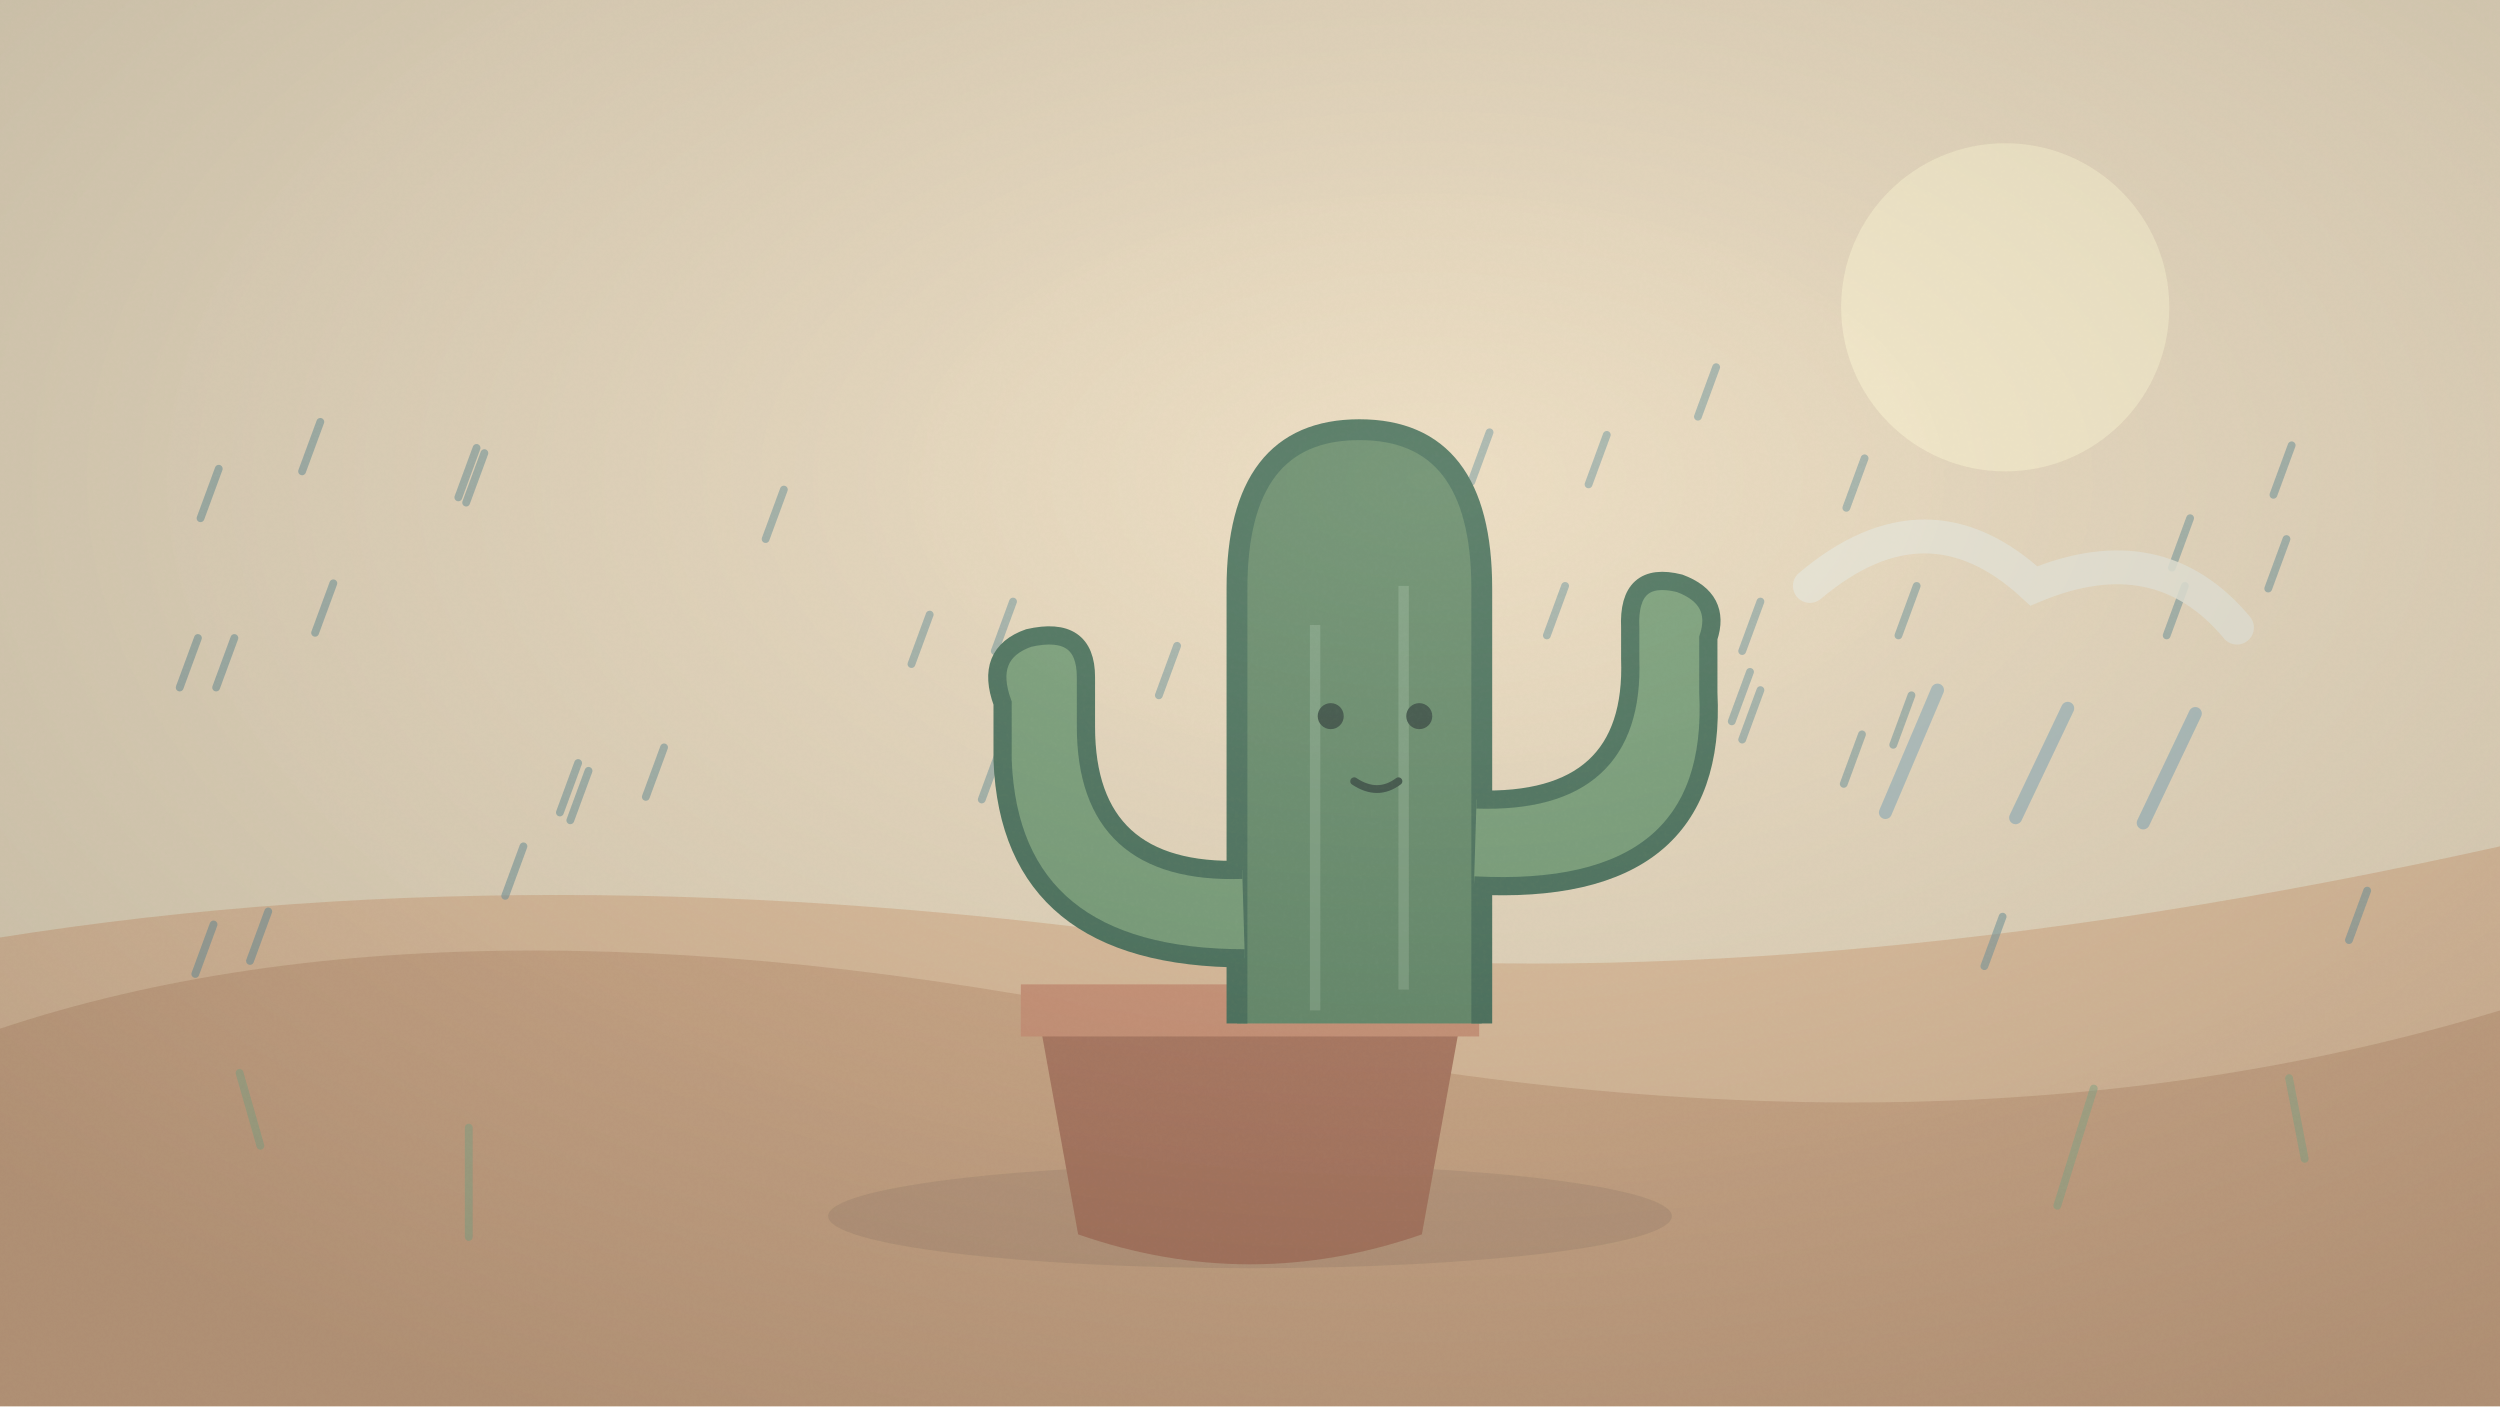
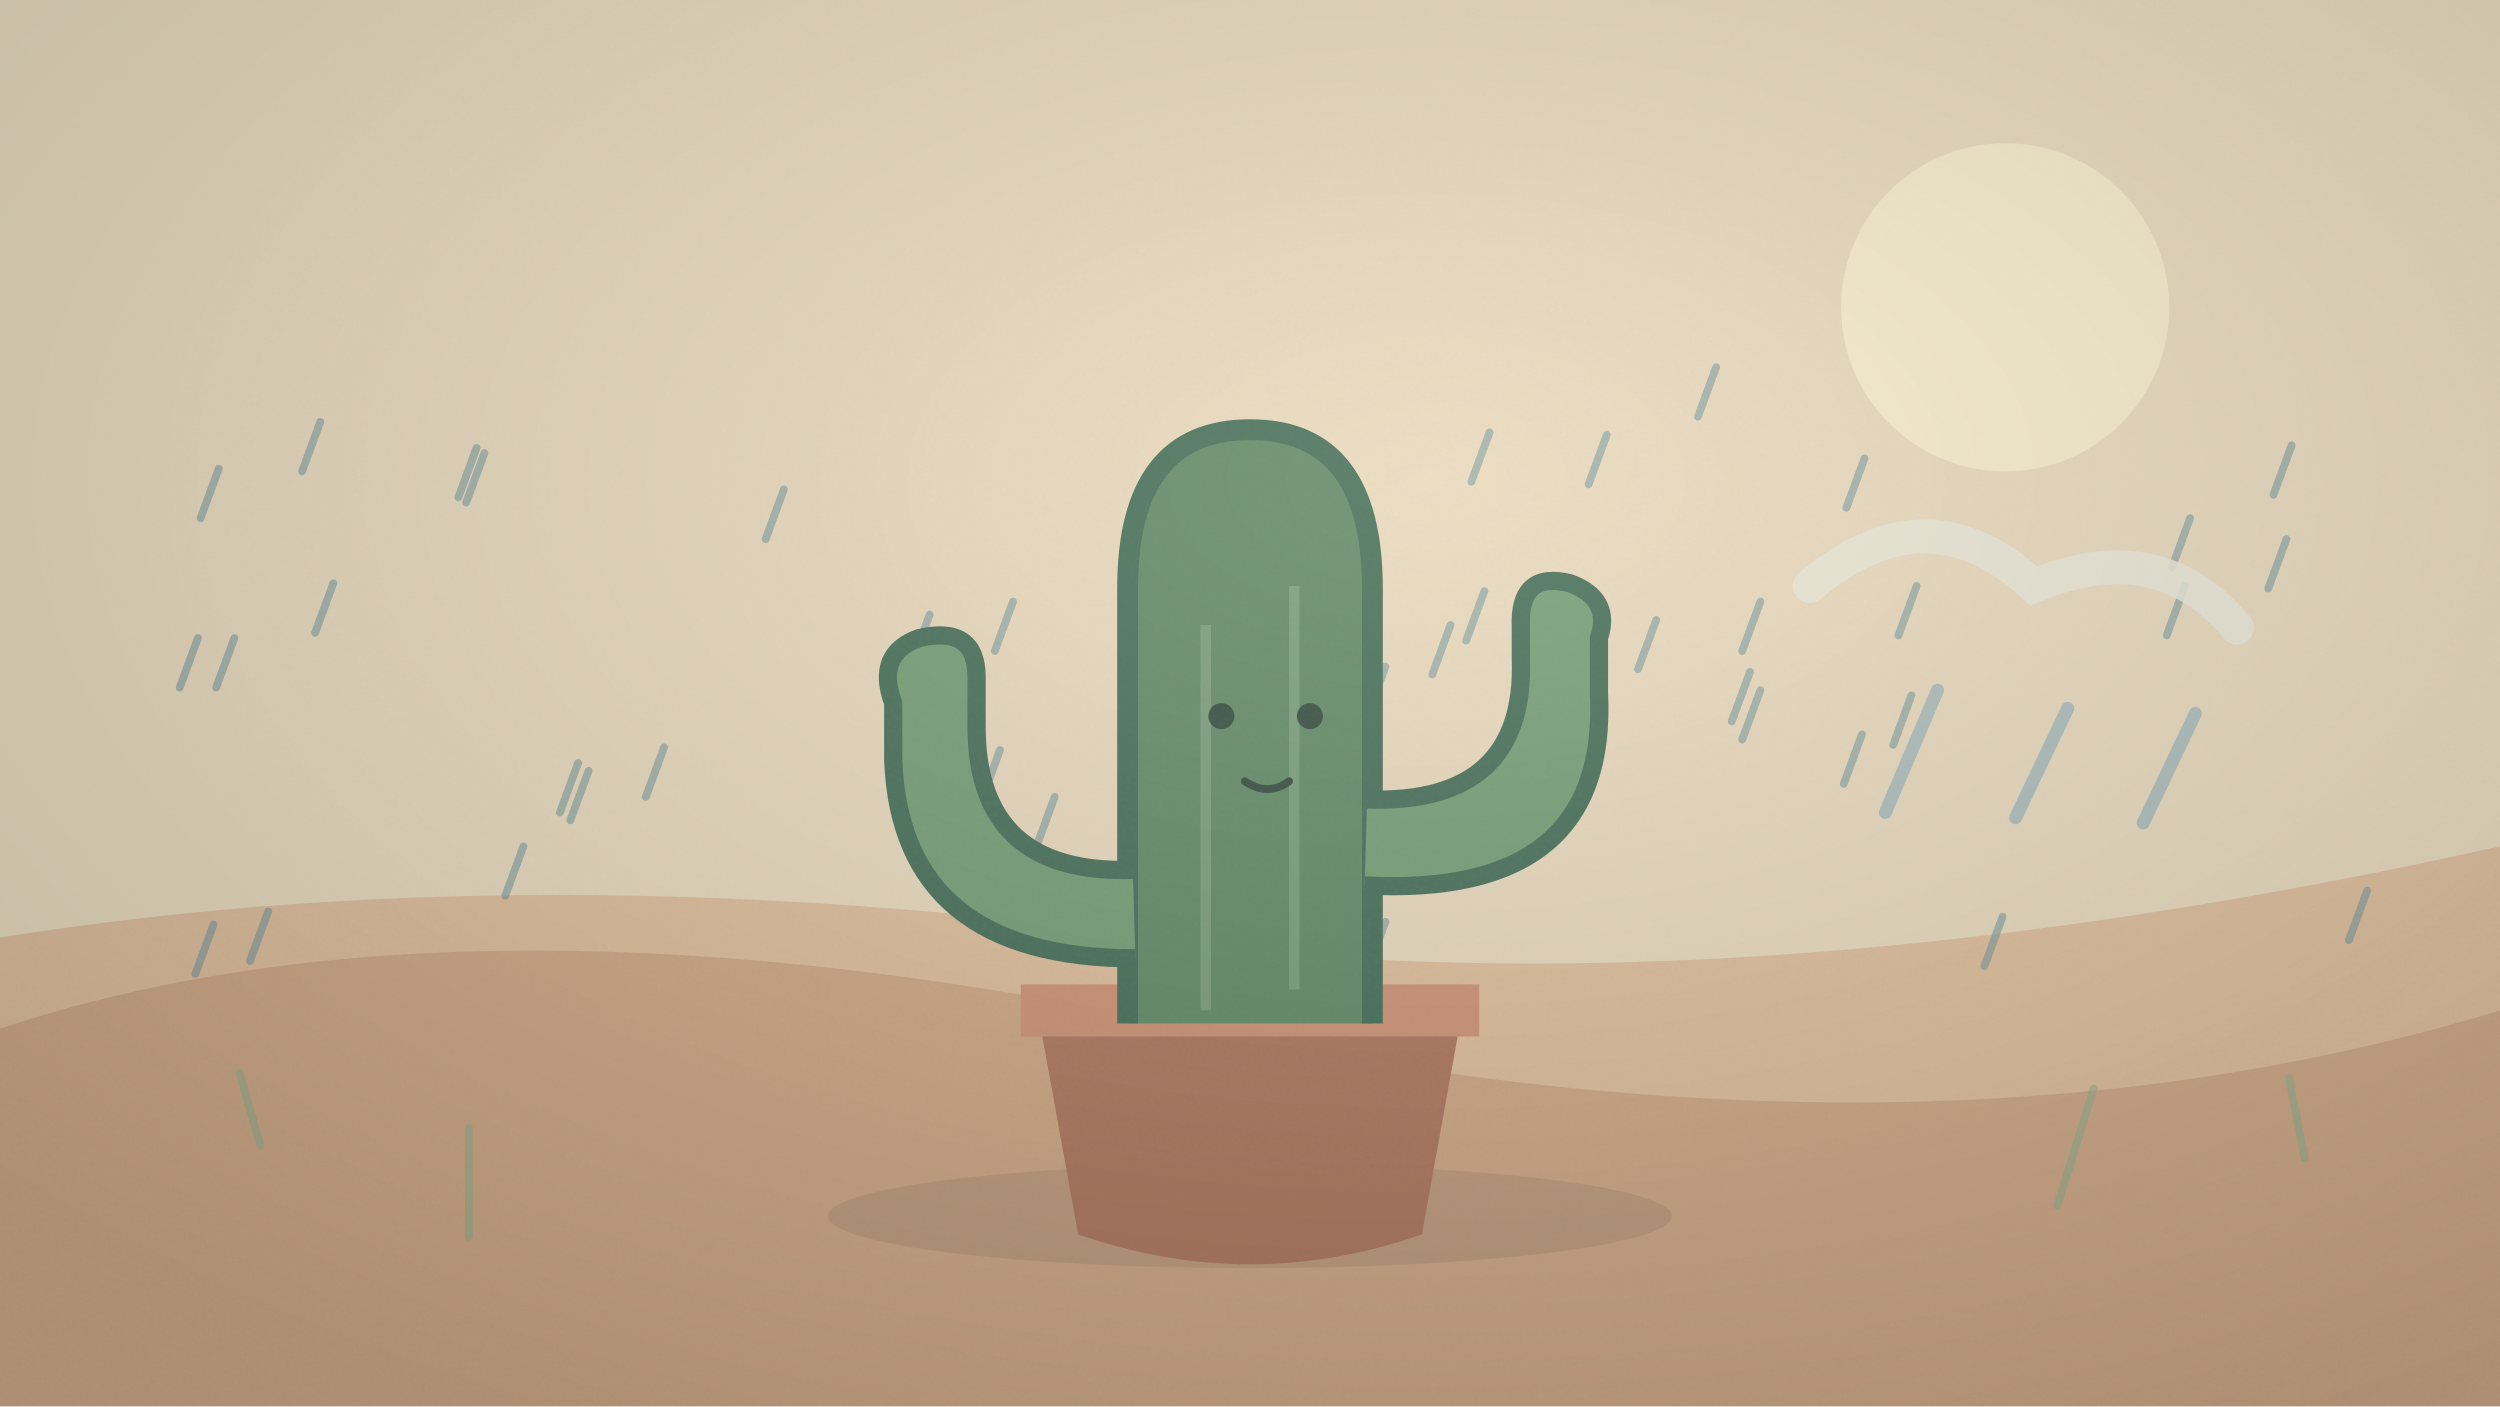
<svg xmlns="http://www.w3.org/2000/svg" viewBox="0 0 960 540" role="img" aria-label="Missing the Rain">
  <defs>
    <filter id="grain">
      <feTurbulence type="fractalNoise" baseFrequency=".65" numOctaves="2" seed="16" stitchTiles="stitch" />
      <feColorMatrix type="saturate" values="0" />
      <feComponentTransfer>
        <feFuncA type="linear" slope=".045" />
      </feComponentTransfer>
    </filter>
    <radialGradient id="v19glow" cx="57%" cy="34%" r="75%">
      <stop stop-color="#fff9dc" stop-opacity=".16" />
      <stop offset="1" stop-color="#1a251d" stop-opacity=".17" />
    </radialGradient>
  </defs>
  <rect width="960" height="540" fill="#e9d9bf" />
  <path d="M0 360 Q220 325 480 365 Q690 385 960 325 V540 H0Z" fill="#d6a47e" opacity=".55" />
  <path d="M0 395 Q180 335 460 395 T960 388V540H0Z" fill="#bd8e6d" opacity=".5" />
  <circle cx="770" cy="118" r="63" fill="#fff5d2" opacity=".65" />
  <path d="M255 287l-7 19" stroke="#71949c" opacity=".6" stroke-width="3" stroke-linecap="round" />
  <path d="M617 167l-7 19" stroke="#71949c" opacity=".6" stroke-width="3" stroke-linecap="round" />
  <path d="M672 258l-7 19" stroke="#71949c" opacity=".6" stroke-width="3" stroke-linecap="round" />
  <path d="M839 225l-7 19" stroke="#71949c" opacity=".6" stroke-width="3" stroke-linecap="round" />
  <path d="M389 231l-7 19" stroke="#71949c" opacity=".6" stroke-width="3" stroke-linecap="round" />
  <path d="M90 245l-7 19" stroke="#71949c" opacity=".6" stroke-width="3" stroke-linecap="round" />
  <path d="M909 342l-7 19" stroke="#71949c" opacity=".6" stroke-width="3" stroke-linecap="round" />
  <path d="M513 195l-7 19" stroke="#71949c" opacity=".6" stroke-width="3" stroke-linecap="round" />
  <path d="M601 225l-7 19" stroke="#71949c" opacity=".6" stroke-width="3" stroke-linecap="round" />
  <path d="M572 166l-7 19" stroke="#71949c" opacity=".6" stroke-width="3" stroke-linecap="round" />
  <path d="M301 188l-7 19" stroke="#71949c" opacity=".6" stroke-width="3" stroke-linecap="round" />
  <path d="M201 325l-7 19" stroke="#71949c" opacity=".6" stroke-width="3" stroke-linecap="round" />
  <path d="M676 265l-7 19" stroke="#71949c" opacity=".6" stroke-width="3" stroke-linecap="round" />
  <path d="M716 176l-7 19" stroke="#71949c" opacity=".6" stroke-width="3" stroke-linecap="round" />
  <path d="M222 293l-7 19" stroke="#71949c" opacity=".6" stroke-width="3" stroke-linecap="round" />
  <path d="M384 288l-7 19" stroke="#71949c" opacity=".6" stroke-width="3" stroke-linecap="round" />
  <path d="M570 227l-7 19" stroke="#71949c" opacity=".6" stroke-width="3" stroke-linecap="round" />
  <path d="M769 352l-7 19" stroke="#71949c" opacity=".6" stroke-width="3" stroke-linecap="round" />
  <path d="M226 296l-7 19" stroke="#71949c" opacity=".6" stroke-width="3" stroke-linecap="round" />
  <path d="M186 174l-7 19" stroke="#71949c" opacity=".6" stroke-width="3" stroke-linecap="round" />
  <path d="M504 186l-7 19" stroke="#71949c" opacity=".6" stroke-width="3" stroke-linecap="round" />
  <path d="M659 141l-7 19" stroke="#71949c" opacity=".6" stroke-width="3" stroke-linecap="round" />
  <path d="M715 282l-7 19" stroke="#71949c" opacity=".6" stroke-width="3" stroke-linecap="round" />
  <path d="M123 162l-7 19" stroke="#71949c" opacity=".6" stroke-width="3" stroke-linecap="round" />
  <path d="M128 224l-7 19" stroke="#71949c" opacity=".6" stroke-width="3" stroke-linecap="round" />
  <path d="M76 245l-7 19" stroke="#71949c" opacity=".6" stroke-width="3" stroke-linecap="round" />
  <path d="M183 172l-7 19" stroke="#71949c" opacity=".6" stroke-width="3" stroke-linecap="round" />
  <path d="M880 171l-7 19" stroke="#71949c" opacity=".6" stroke-width="3" stroke-linecap="round" />
  <path d="M676 231l-7 19" stroke="#71949c" opacity=".6" stroke-width="3" stroke-linecap="round" />
  <path d="M841 199l-7 19" stroke="#71949c" opacity=".6" stroke-width="3" stroke-linecap="round" />
  <path d="M532 256l-7 19" stroke="#71949c" opacity=".6" stroke-width="3" stroke-linecap="round" />
  <path d="M499 270l-7 19" stroke="#71949c" opacity=".6" stroke-width="3" stroke-linecap="round" />
  <path d="M532 354l-7 19" stroke="#71949c" opacity=".6" stroke-width="3" stroke-linecap="round" />
  <path d="M736 225l-7 19" stroke="#71949c" opacity=".6" stroke-width="3" stroke-linecap="round" />
  <path d="M452 248l-7 19" stroke="#71949c" opacity=".6" stroke-width="3" stroke-linecap="round" />
  <path d="M84 180l-7 19" stroke="#71949c" opacity=".6" stroke-width="3" stroke-linecap="round" />
  <path d="M82 355l-7 19" stroke="#71949c" opacity=".6" stroke-width="3" stroke-linecap="round" />
  <path d="M357 236l-7 19" stroke="#71949c" opacity=".6" stroke-width="3" stroke-linecap="round" />
  <path d="M405 306l-7 19" stroke="#71949c" opacity=".6" stroke-width="3" stroke-linecap="round" />
  <path d="M103 350l-7 19" stroke="#71949c" opacity=".6" stroke-width="3" stroke-linecap="round" />
  <path d="M557 240l-7 19" stroke="#71949c" opacity=".6" stroke-width="3" stroke-linecap="round" />
  <path d="M636 238l-7 19" stroke="#71949c" opacity=".6" stroke-width="3" stroke-linecap="round" />
  <path d="M734 267l-7 19" stroke="#71949c" opacity=".6" stroke-width="3" stroke-linecap="round" />
  <path d="M878 207l-7 19" stroke="#71949c" opacity=".6" stroke-width="3" stroke-linecap="round" />
  <ellipse cx="480" cy="467" rx="162" ry="20" fill="#554b47" opacity=".14" />
  <path d="M397 380H563L546 474Q480 497 414 474Z" fill="#ac735c" />
  <path d="M392 378H568V398H392Z" fill="#cd9074" />
  <path d="M100 440l-8 -28" stroke="#8aab8b" stroke-width="3" opacity=".55" stroke-linecap="round" />
  <path d="M180 475l0 -42" stroke="#8aab8b" stroke-width="3" opacity=".55" stroke-linecap="round" />
  <path d="M790 463l14 -45" stroke="#8aab8b" stroke-width="3" opacity=".55" stroke-linecap="round" />
  <path d="M885 445l-6 -31" stroke="#8aab8b" stroke-width="3" opacity=".55" stroke-linecap="round" />
-   <path d="M475 393V226Q475 165 522 165Q569 165 569 226V393" fill="#5e8667" stroke="#416b57" stroke-width="8" />
-   <path d="M477 334Q417 336 417 279V260Q417 240 395 245Q378 251 385 270V292Q388 368 478 368" fill="#729b76" stroke="#416b57" stroke-width="7" />
-   <path d="M567 307Q628 309 626 253V241Q625 219 645 224Q661 230 656 245V266Q660 345 566 340" fill="#729b76" stroke="#416b57" stroke-width="7" />
-   <path d="M505 240v148M539 225v155" stroke="#9fbaa0" opacity=".38" stroke-width="4" />
-   <circle cx="511" cy="275" r="5" fill="#30483e" />
-   <circle cx="545" cy="275" r="5" fill="#30483e" />
-   <path d="M520 300q9 6 17 0" stroke="#30483e" stroke-width="3" fill="none" stroke-linecap="round" />
+   <g transform="translate(-42 0)">
+     <path d="M475 393V226Q475 165 522 165Q569 165 569 226V393" fill="#5e8667" stroke="#416b57" stroke-width="8" />
+     <path d="M477 334Q417 336 417 279V260Q417 240 395 245Q378 251 385 270V292Q388 368 478 368" fill="#729b76" stroke="#416b57" stroke-width="7" />
+     <path d="M567 307Q628 309 626 253V241Q625 219 645 224Q661 230 656 245V266Q660 345 566 340" fill="#729b76" stroke="#416b57" stroke-width="7" />
+     <path d="M505 240v148M539 225v155" stroke="#9fbaa0" opacity=".38" stroke-width="4" />
+     <circle cx="511" cy="275" r="5" fill="#30483e" />
+     <circle cx="545" cy="275" r="5" fill="#30483e" />
+     <path d="M520 300q9 6 17 0" stroke="#30483e" stroke-width="3" fill="none" stroke-linecap="round" />
+   </g>
  <rect width="960" height="540" filter="url(#grain)" opacity=".6" />
  <g opacity=".85">
    <path d="M695 225q45 -38 86 0q48 -20 78 16" stroke="#e9e7dc" stroke-width="13" fill="none" stroke-linecap="round" />
    <path d="M744 265l-20 47m70 -40l-20 42m69 -40l-20 42" stroke="#a0b6bc" stroke-width="5" stroke-linecap="round" />
  </g>
  <rect width="960" height="540" fill="url(#v19glow)" pointer-events="none" />
</svg>
